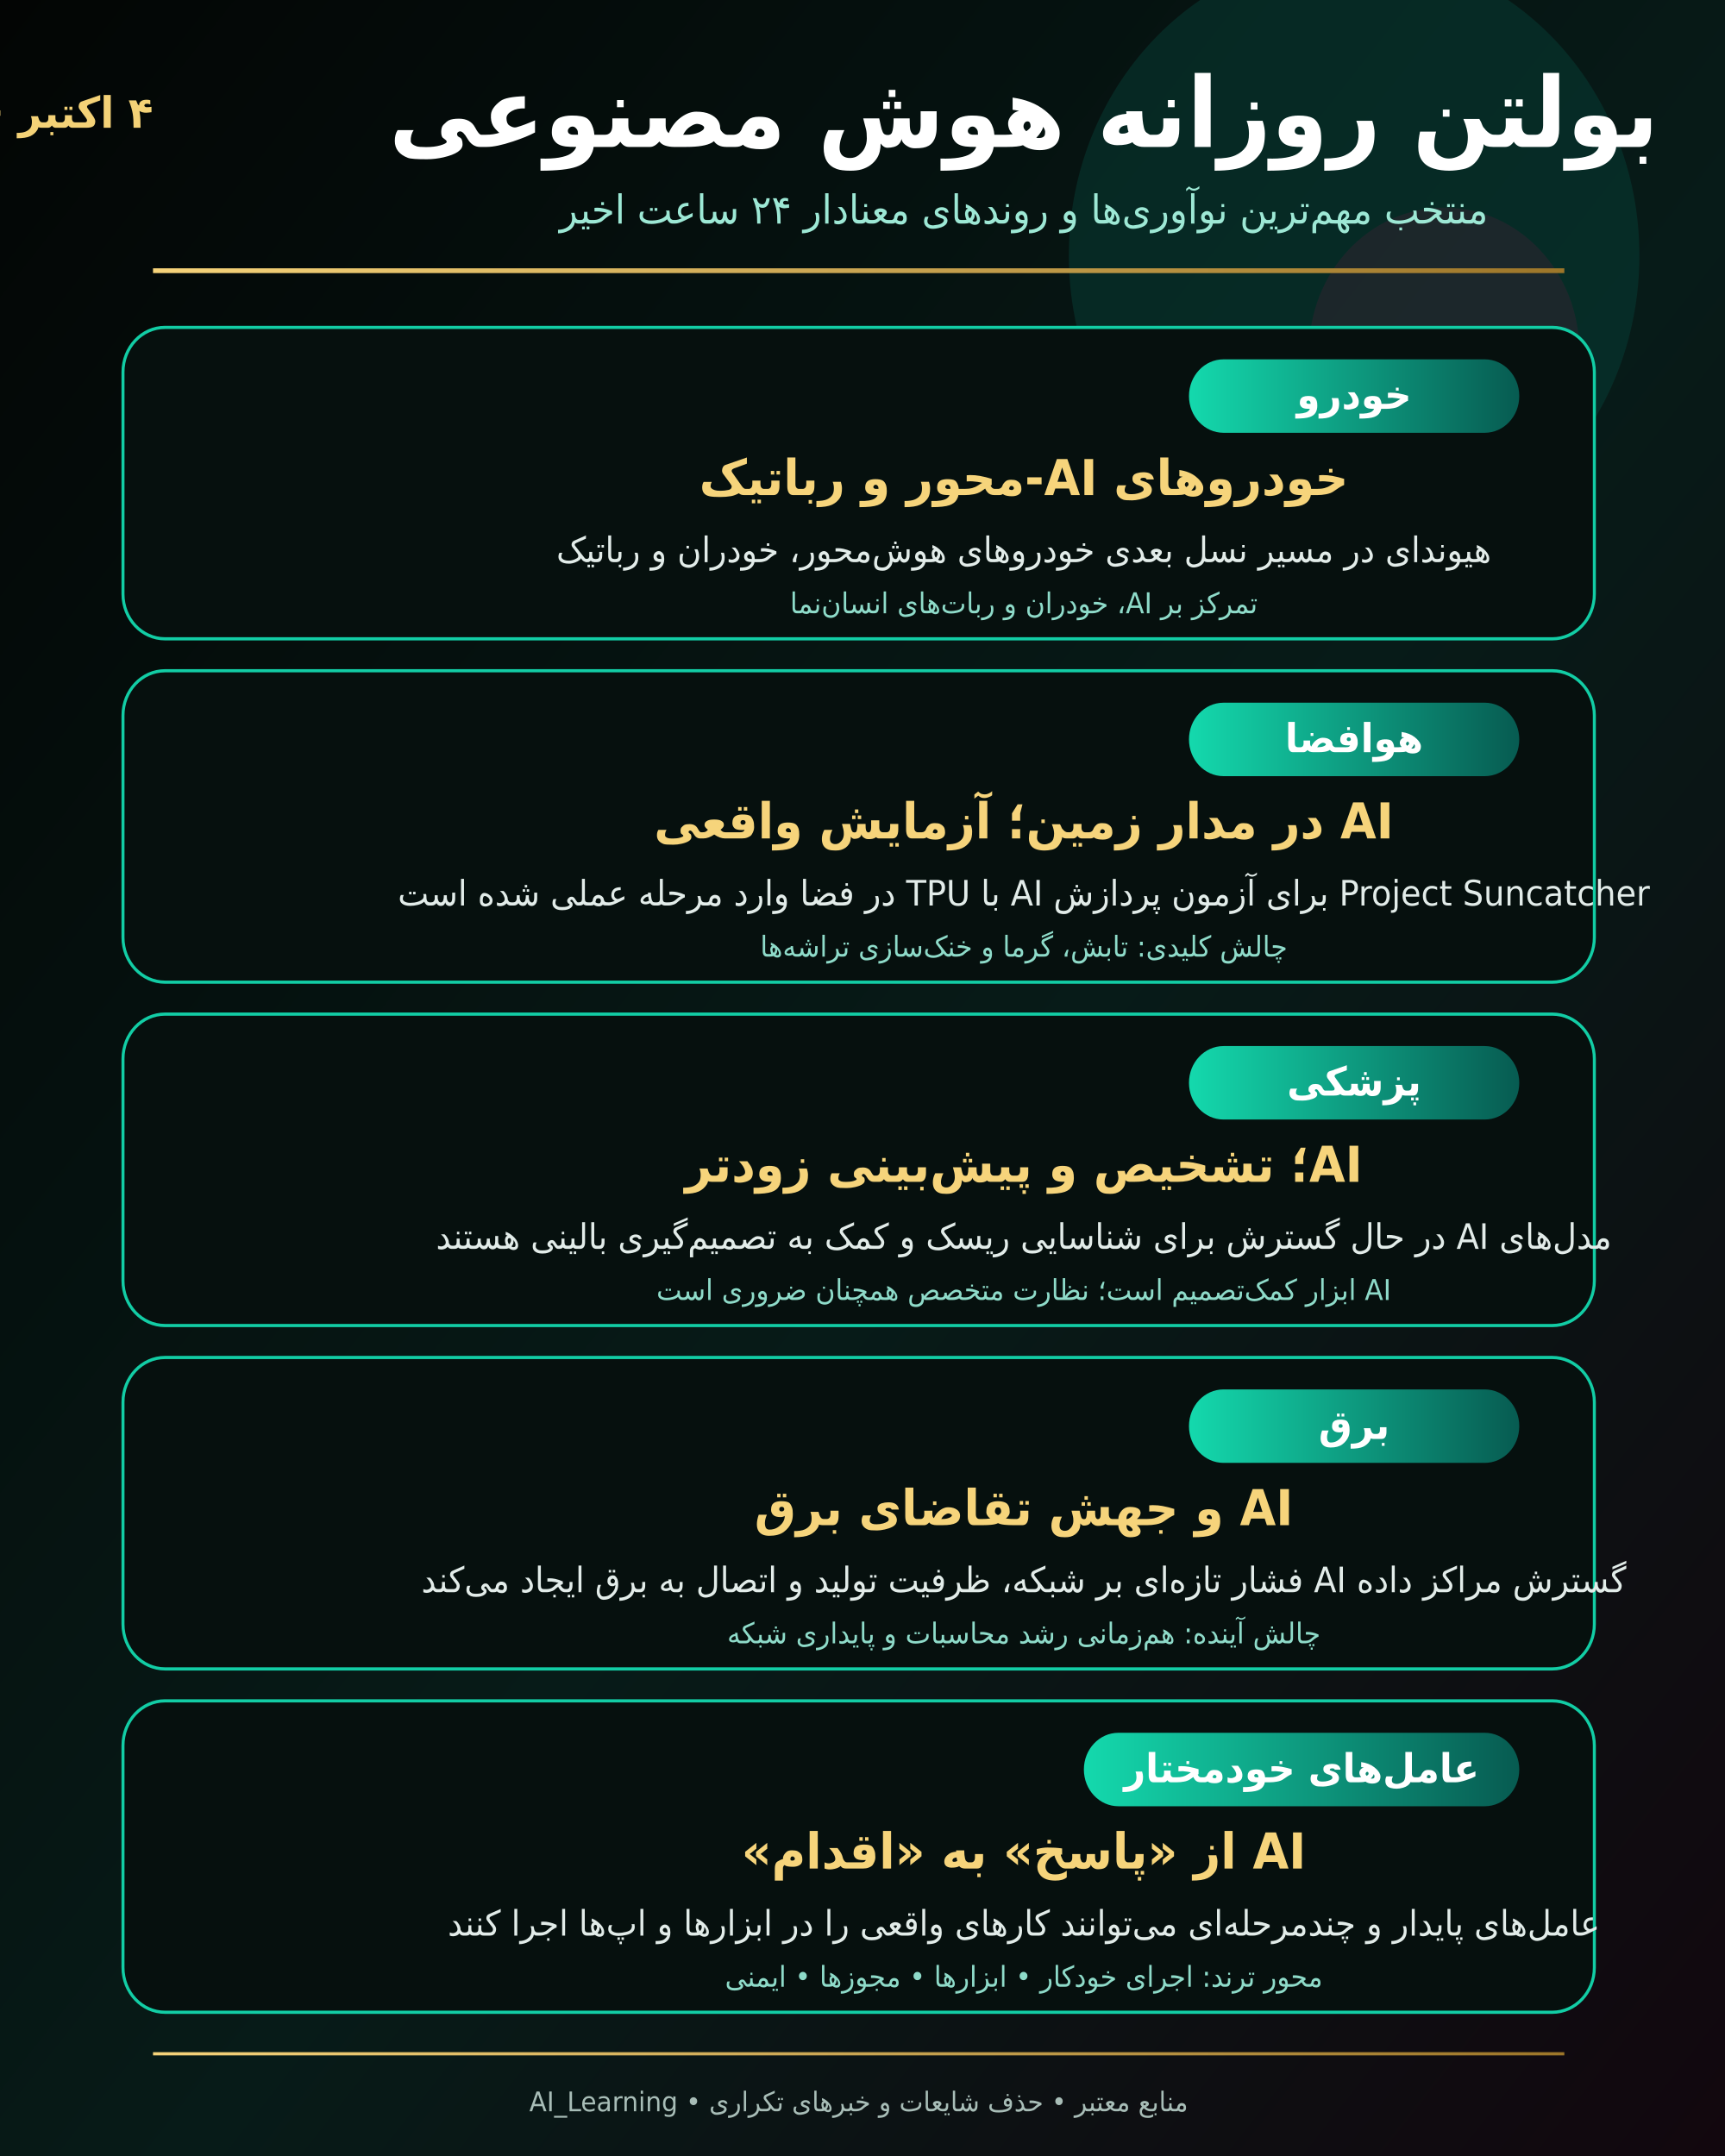
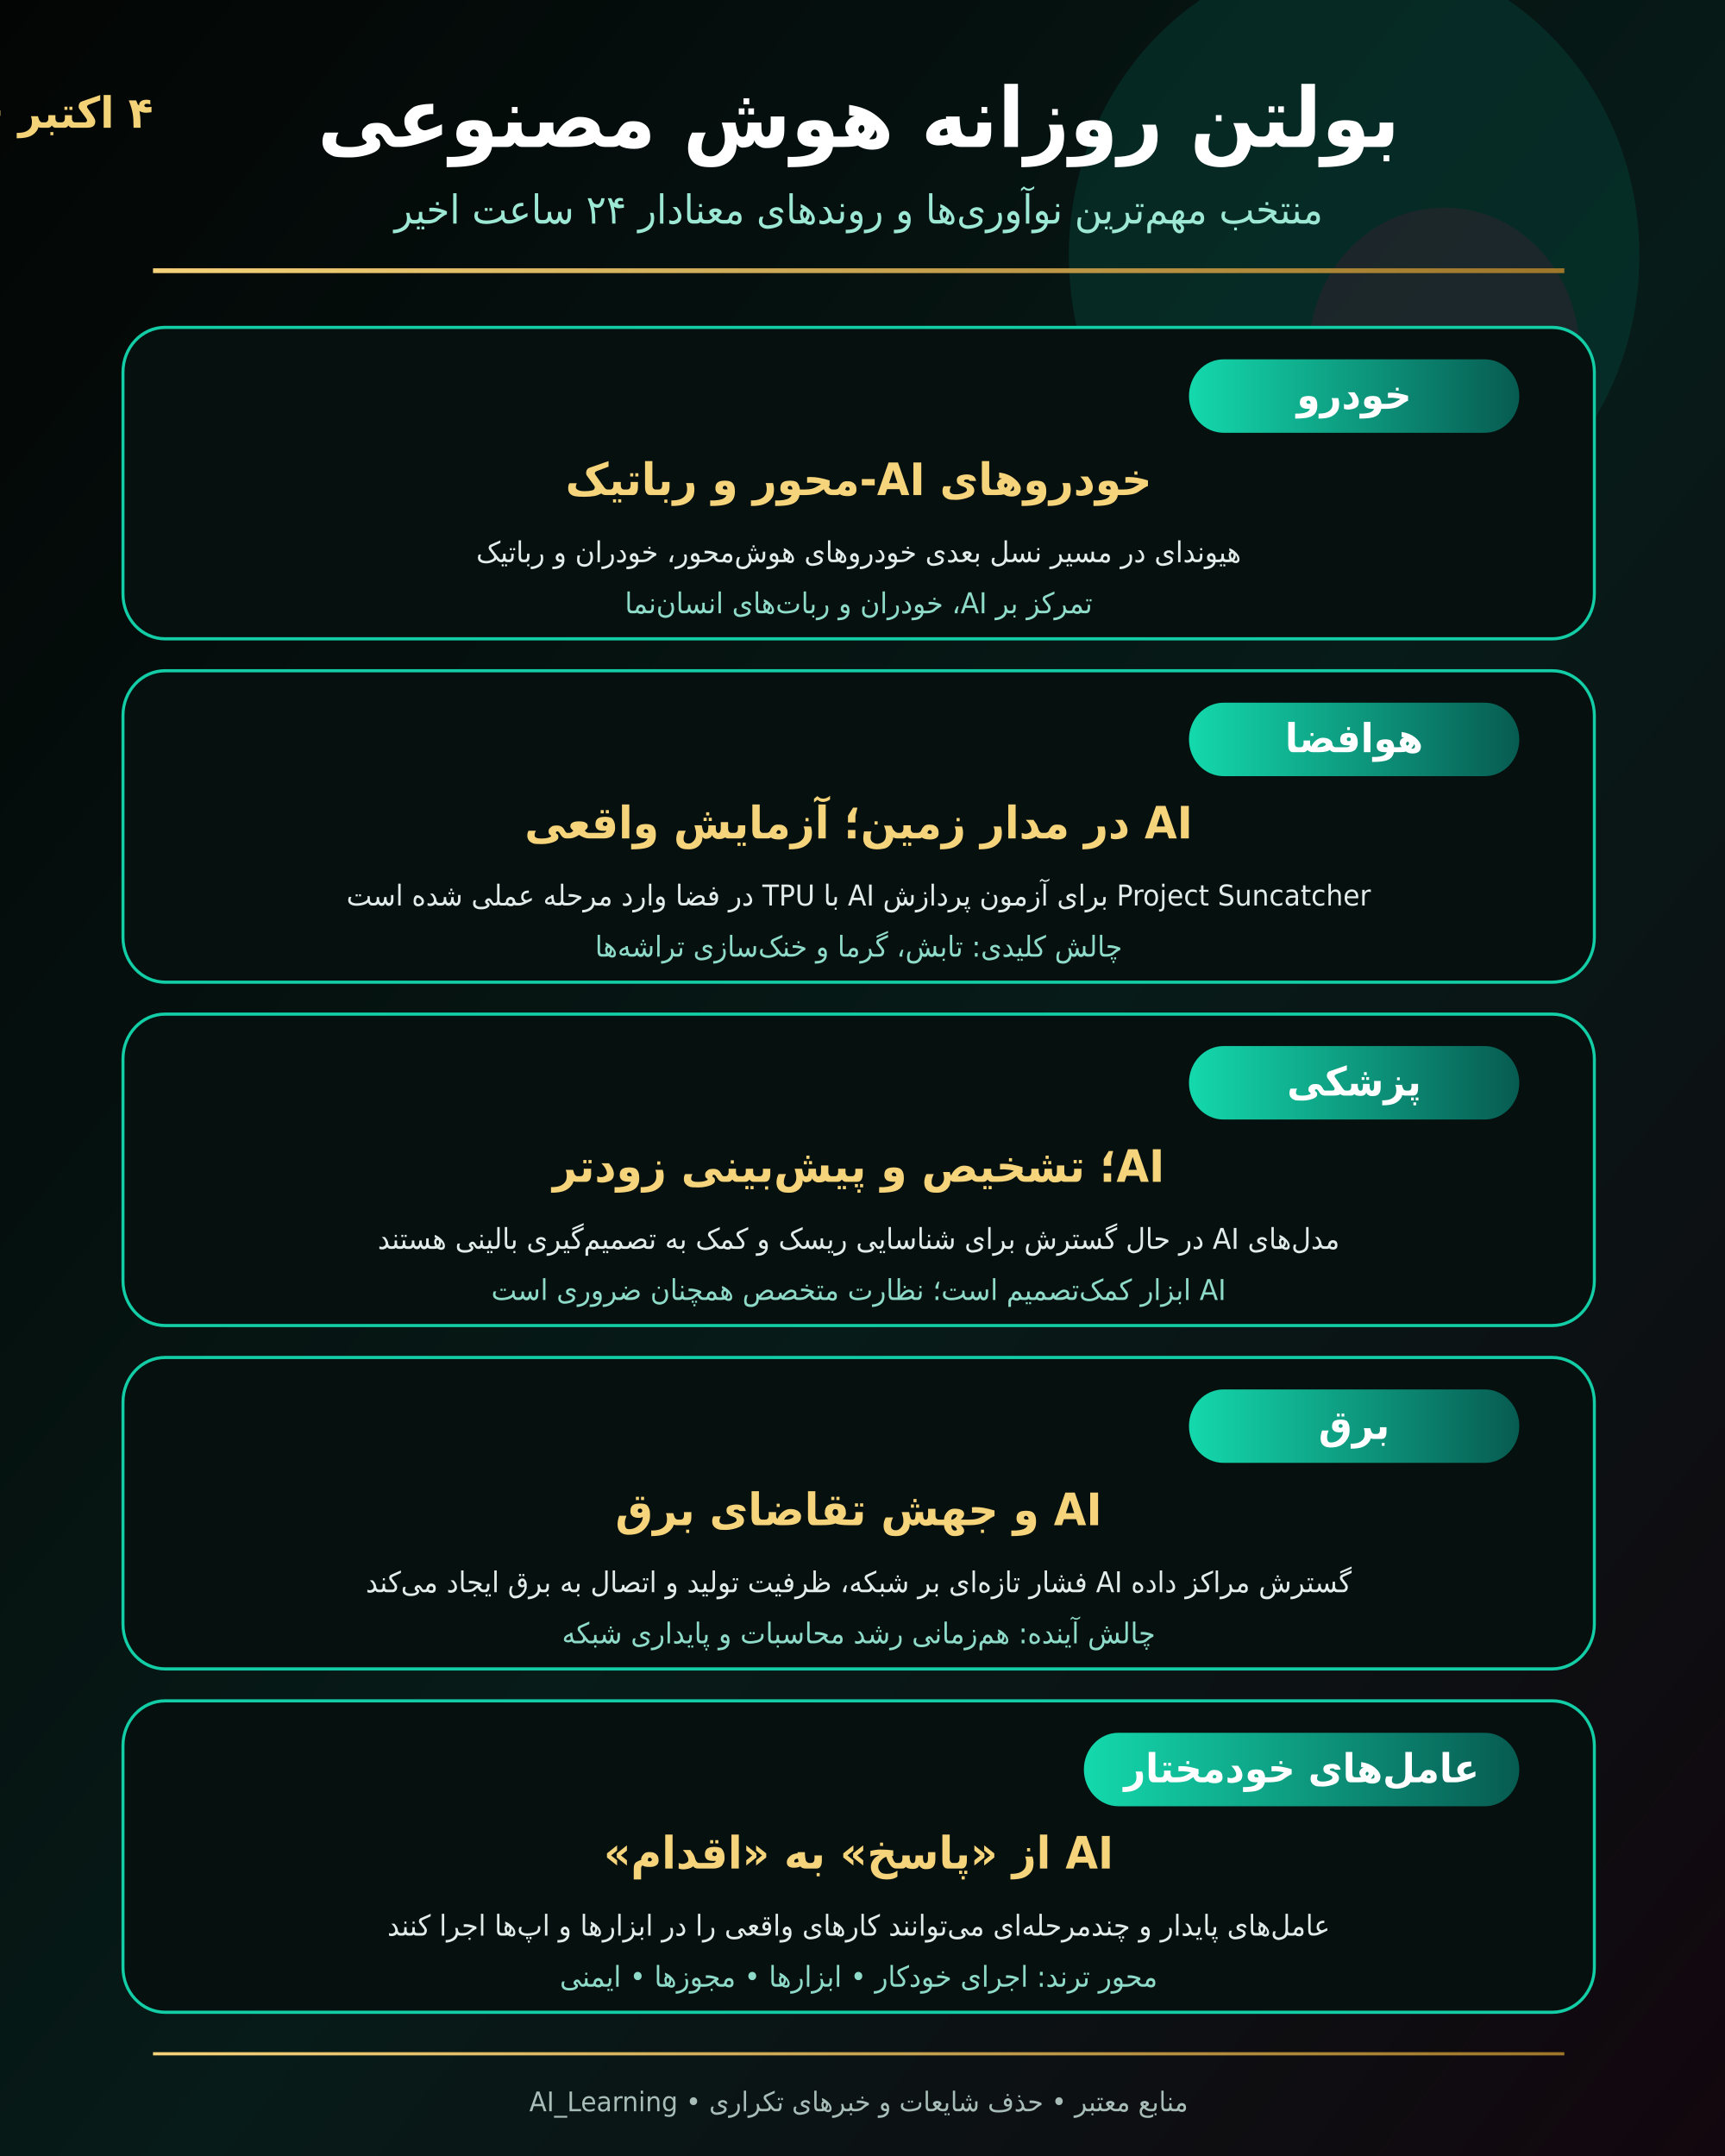
<svg xmlns="http://www.w3.org/2000/svg" width="1080" height="1350" viewBox="0 0 1080 1350">
  <defs>
    <linearGradient id="b" x1="0" y1="0" x2="1" y2="1">
      <stop stop-color="#030504" />
      <stop offset=".55" stop-color="#071b18" />
      <stop offset="1" stop-color="#12070e" />
    </linearGradient>
    <linearGradient id="g">
      <stop stop-color="#14d9ad" />
      <stop offset="1" stop-color="#075b51" />
    </linearGradient>
    <linearGradient id="a">
      <stop stop-color="#f6d37a" />
      <stop offset="1" stop-color="#9d7629" />
    </linearGradient>
  </defs>
  <rect width="1080" height="1350" fill="url(#b)" />
  <g transform="translate(30 0) scale(0.94 1)">
    <circle cx="870" cy="160" r="190" fill="#063d35" opacity=".5" />
    <circle cx="930" cy="220" r="90" fill="#6b183d" opacity=".22" />
    <text x="70" y="80" fill="#f4d277" font-family="DejaVu Sans, sans-serif" font-size="27" font-weight="bold" direction="rtl">۴ اکتبر ۲۰۲۶</text>
-     <text x="650" y="92" text-anchor="middle" fill="#fff" font-family="DejaVu Sans, sans-serif" font-size="61" font-weight="bold" direction="rtl">بولتن روزانه هوش مصنوعی</text>
-     <text x="650" y="140" text-anchor="middle" fill="#9de8d5" font-family="DejaVu Sans, sans-serif" font-size="25" direction="rtl">منتخب مهم‌ترین نوآوری‌ها و روندهای معنادار ۲۴ ساعت اخیر</text>
+     <text x="540" y="92" text-anchor="middle" fill="#fff" font-family="DejaVu Sans, sans-serif" font-size="52" font-weight="bold" direction="rtl">بولتن روزانه هوش مصنوعی</text>
+     <text x="540" y="140" text-anchor="middle" fill="#9de8d5" font-family="DejaVu Sans, sans-serif" font-size="25" direction="rtl">منتخب مهم‌ترین نوآوری‌ها و روندهای معنادار ۲۴ ساعت اخیر</text>
    <rect x="70" y="168" width="940" height="3" fill="url(#a)" />
    <g font-family="DejaVu Sans, sans-serif" direction="rtl">
      <rect x="50" y="205" width="980" height="195" rx="28" fill="#06100e" stroke="#12cda5" stroke-width="2" />
      <rect x="760" y="225" width="220" height="46" rx="23" fill="url(#g)" />
      <text x="870" y="256" text-anchor="middle" fill="#fff" font-size="25" font-weight="bold">خودرو</text>
-       <text x="650" y="310" text-anchor="middle" fill="#f6d47b" font-size="31" font-weight="bold">خودروهای AI-محور و رباتیک</text>
-       <text x="650" y="352" text-anchor="middle" fill="#e2ece9" font-size="22">هیوندای در مسیر نسل بعدی خودروهای هوش‌محور، خودران و رباتیک</text>
-       <text x="650" y="384" text-anchor="middle" fill="#8edbc9" font-size="18">تمرکز بر AI، خودران و ربات‌های انسان‌نما</text>
+       <text x="540" y="310" text-anchor="middle" fill="#f6d47b" font-size="28" font-weight="bold">خودروهای AI-محور و رباتیک</text>
+       <text x="540" y="352" text-anchor="middle" fill="#e2ece9" font-size="18">هیوندای در مسیر نسل بعدی خودروهای هوش‌محور، خودران و رباتیک</text>
+       <text x="540" y="384" text-anchor="middle" fill="#8edbc9" font-size="18">تمرکز بر AI، خودران و ربات‌های انسان‌نما</text>
      <rect x="50" y="420" width="980" height="195" rx="28" fill="#06100e" stroke="#12cda5" stroke-width="2" />
      <rect x="760" y="440" width="220" height="46" rx="23" fill="url(#g)" />
      <text x="870" y="471" text-anchor="middle" fill="#fff" font-size="25" font-weight="bold">هوافضا</text>
-       <text x="650" y="525" text-anchor="middle" fill="#f6d47b" font-size="31" font-weight="bold">AI در مدار زمین؛ آزمایش واقعی</text>
-       <text x="650" y="567" text-anchor="middle" fill="#e2ece9" font-size="22">Project Suncatcher برای آزمون پردازش AI با TPU در فضا وارد مرحله عملی شده است</text>
-       <text x="650" y="599" text-anchor="middle" fill="#8edbc9" font-size="18">چالش کلیدی: تابش، گرما و خنک‌سازی تراشه‌ها</text>
+       <text x="540" y="525" text-anchor="middle" fill="#f6d47b" font-size="28" font-weight="bold">AI در مدار زمین؛ آزمایش واقعی</text>
+       <text x="540" y="567" text-anchor="middle" fill="#e2ece9" font-size="18">Project Suncatcher برای آزمون پردازش AI با TPU در فضا وارد مرحله عملی شده است</text>
+       <text x="540" y="599" text-anchor="middle" fill="#8edbc9" font-size="18">چالش کلیدی: تابش، گرما و خنک‌سازی تراشه‌ها</text>
      <rect x="50" y="635" width="980" height="195" rx="28" fill="#06100e" stroke="#12cda5" stroke-width="2" />
      <rect x="760" y="655" width="220" height="46" rx="23" fill="url(#g)" />
      <text x="870" y="686" text-anchor="middle" fill="#fff" font-size="25" font-weight="bold">پزشکی</text>
-       <text x="650" y="740" text-anchor="middle" fill="#f6d47b" font-size="31" font-weight="bold">AI؛ تشخیص و پیش‌بینی زودتر</text>
-       <text x="650" y="782" text-anchor="middle" fill="#e2ece9" font-size="22">مدل‌های AI در حال گسترش برای شناسایی ریسک و کمک به تصمیم‌گیری بالینی هستند</text>
-       <text x="650" y="814" text-anchor="middle" fill="#8edbc9" font-size="18">AI ابزار کمک‌تصمیم است؛ نظارت متخصص همچنان ضروری است</text>
+       <text x="540" y="740" text-anchor="middle" fill="#f6d47b" font-size="28" font-weight="bold">AI؛ تشخیص و پیش‌بینی زودتر</text>
+       <text x="540" y="782" text-anchor="middle" fill="#e2ece9" font-size="18">مدل‌های AI در حال گسترش برای شناسایی ریسک و کمک به تصمیم‌گیری بالینی هستند</text>
+       <text x="540" y="814" text-anchor="middle" fill="#8edbc9" font-size="18">AI ابزار کمک‌تصمیم است؛ نظارت متخصص همچنان ضروری است</text>
      <rect x="50" y="850" width="980" height="195" rx="28" fill="#06100e" stroke="#12cda5" stroke-width="2" />
      <rect x="760" y="870" width="220" height="46" rx="23" fill="url(#g)" />
      <text x="870" y="901" text-anchor="middle" fill="#fff" font-size="25" font-weight="bold">برق</text>
-       <text x="650" y="955" text-anchor="middle" fill="#f6d47b" font-size="31" font-weight="bold">AI و جهش تقاضای برق</text>
-       <text x="650" y="997" text-anchor="middle" fill="#e2ece9" font-size="22">گسترش مراکز داده AI فشار تازه‌ای بر شبکه، ظرفیت تولید و اتصال به برق ایجاد می‌کند</text>
-       <text x="650" y="1029" text-anchor="middle" fill="#8edbc9" font-size="18">چالش آینده: هم‌زمانی رشد محاسبات و پایداری شبکه</text>
+       <text x="540" y="955" text-anchor="middle" fill="#f6d47b" font-size="28" font-weight="bold">AI و جهش تقاضای برق</text>
+       <text x="540" y="997" text-anchor="middle" fill="#e2ece9" font-size="18">گسترش مراکز داده AI فشار تازه‌ای بر شبکه، ظرفیت تولید و اتصال به برق ایجاد می‌کند</text>
+       <text x="540" y="1029" text-anchor="middle" fill="#8edbc9" font-size="18">چالش آینده: هم‌زمانی رشد محاسبات و پایداری شبکه</text>
      <rect x="50" y="1065" width="980" height="195" rx="28" fill="#06100e" stroke="#12cda5" stroke-width="2" />
      <rect x="690" y="1085" width="290" height="46" rx="23" fill="url(#g)" />
      <text x="835" y="1116" text-anchor="middle" fill="#fff" font-size="25" font-weight="bold">عامل‌های خودمختار</text>
-       <text x="650" y="1170" text-anchor="middle" fill="#f6d47b" font-size="31" font-weight="bold">AI از «پاسخ» به «اقدام»</text>
-       <text x="650" y="1212" text-anchor="middle" fill="#e2ece9" font-size="22">عامل‌های پایدار و چندمرحله‌ای می‌توانند کارهای واقعی را در ابزارها و اپ‌ها اجرا کنند</text>
-       <text x="650" y="1244" text-anchor="middle" fill="#8edbc9" font-size="18">محور ترند: اجرای خودکار • ابزارها • مجوزها • ایمنی</text>
+       <text x="540" y="1170" text-anchor="middle" fill="#f6d47b" font-size="28" font-weight="bold">AI از «پاسخ» به «اقدام»</text>
+       <text x="540" y="1212" text-anchor="middle" fill="#e2ece9" font-size="18">عامل‌های پایدار و چندمرحله‌ای می‌توانند کارهای واقعی را در ابزارها و اپ‌ها اجرا کنند</text>
+       <text x="540" y="1244" text-anchor="middle" fill="#8edbc9" font-size="18">محور ترند: اجرای خودکار • ابزارها • مجوزها • ایمنی</text>
    </g>
    <rect x="70" y="1285" width="940" height="2" fill="url(#a)" />
    <text x="540" y="1322" text-anchor="middle" fill="#a8bdb7" font-family="DejaVu Sans, sans-serif" font-size="17" direction="rtl">منابع معتبر • حذف شایعات و خبرهای تکراری • AI_Learning</text>
  </g>
</svg>
